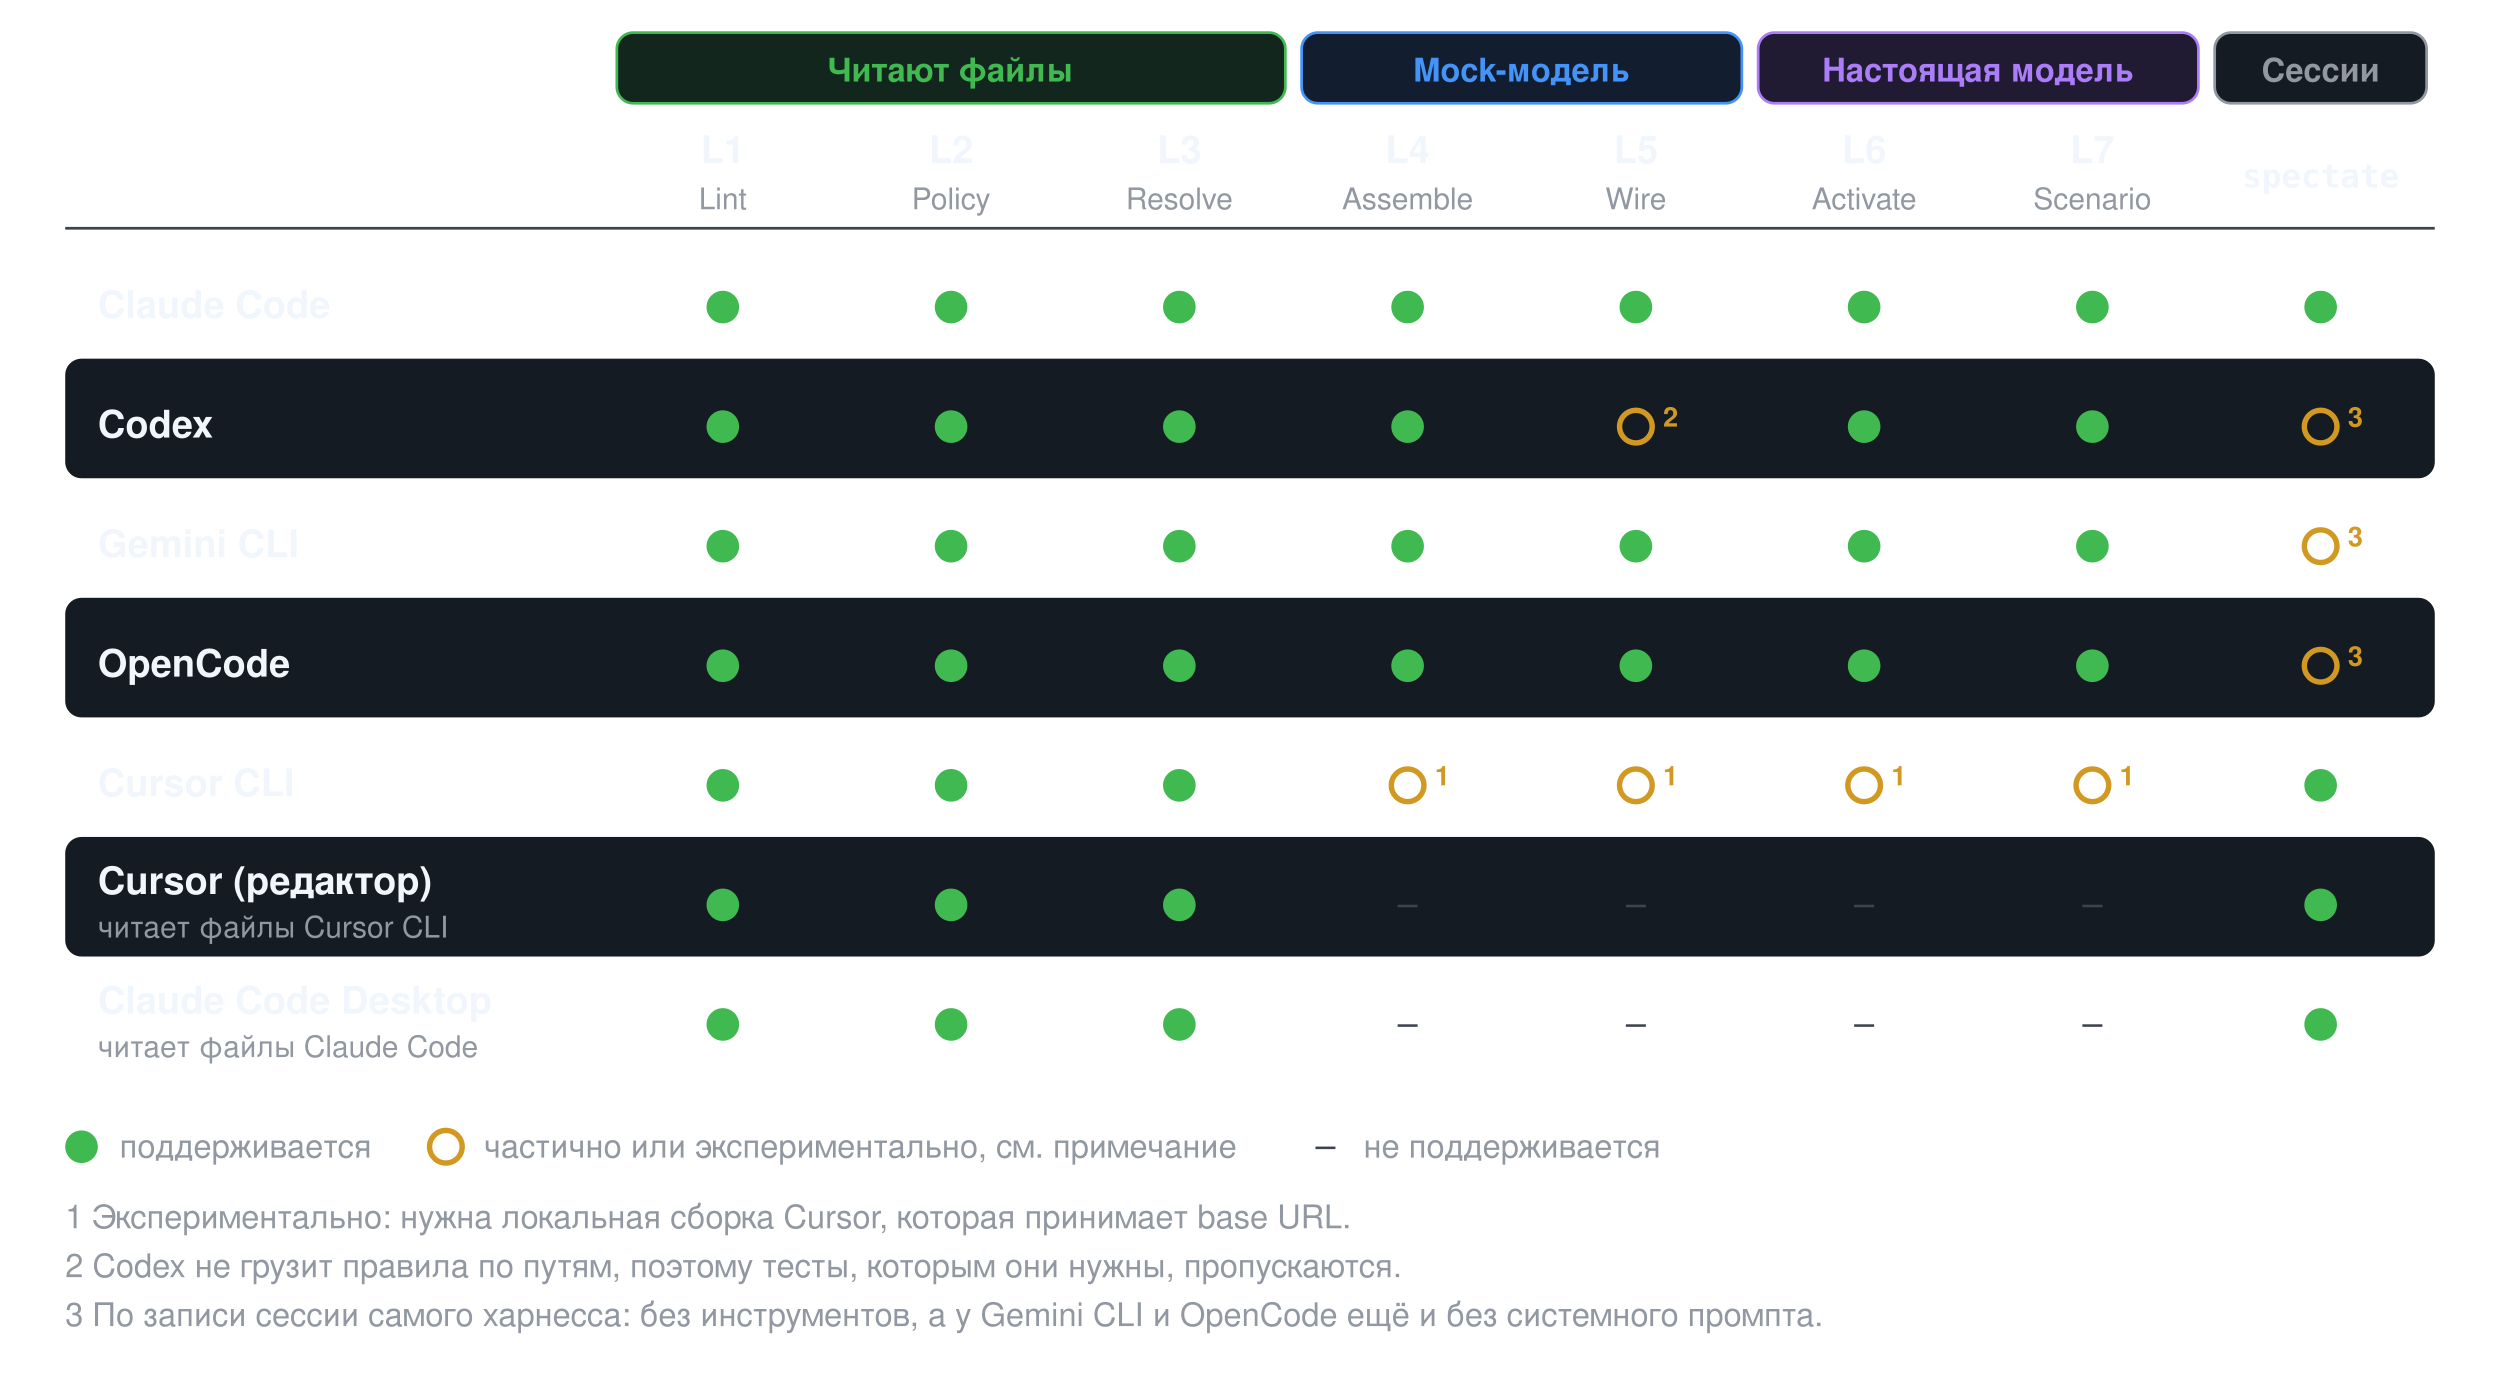
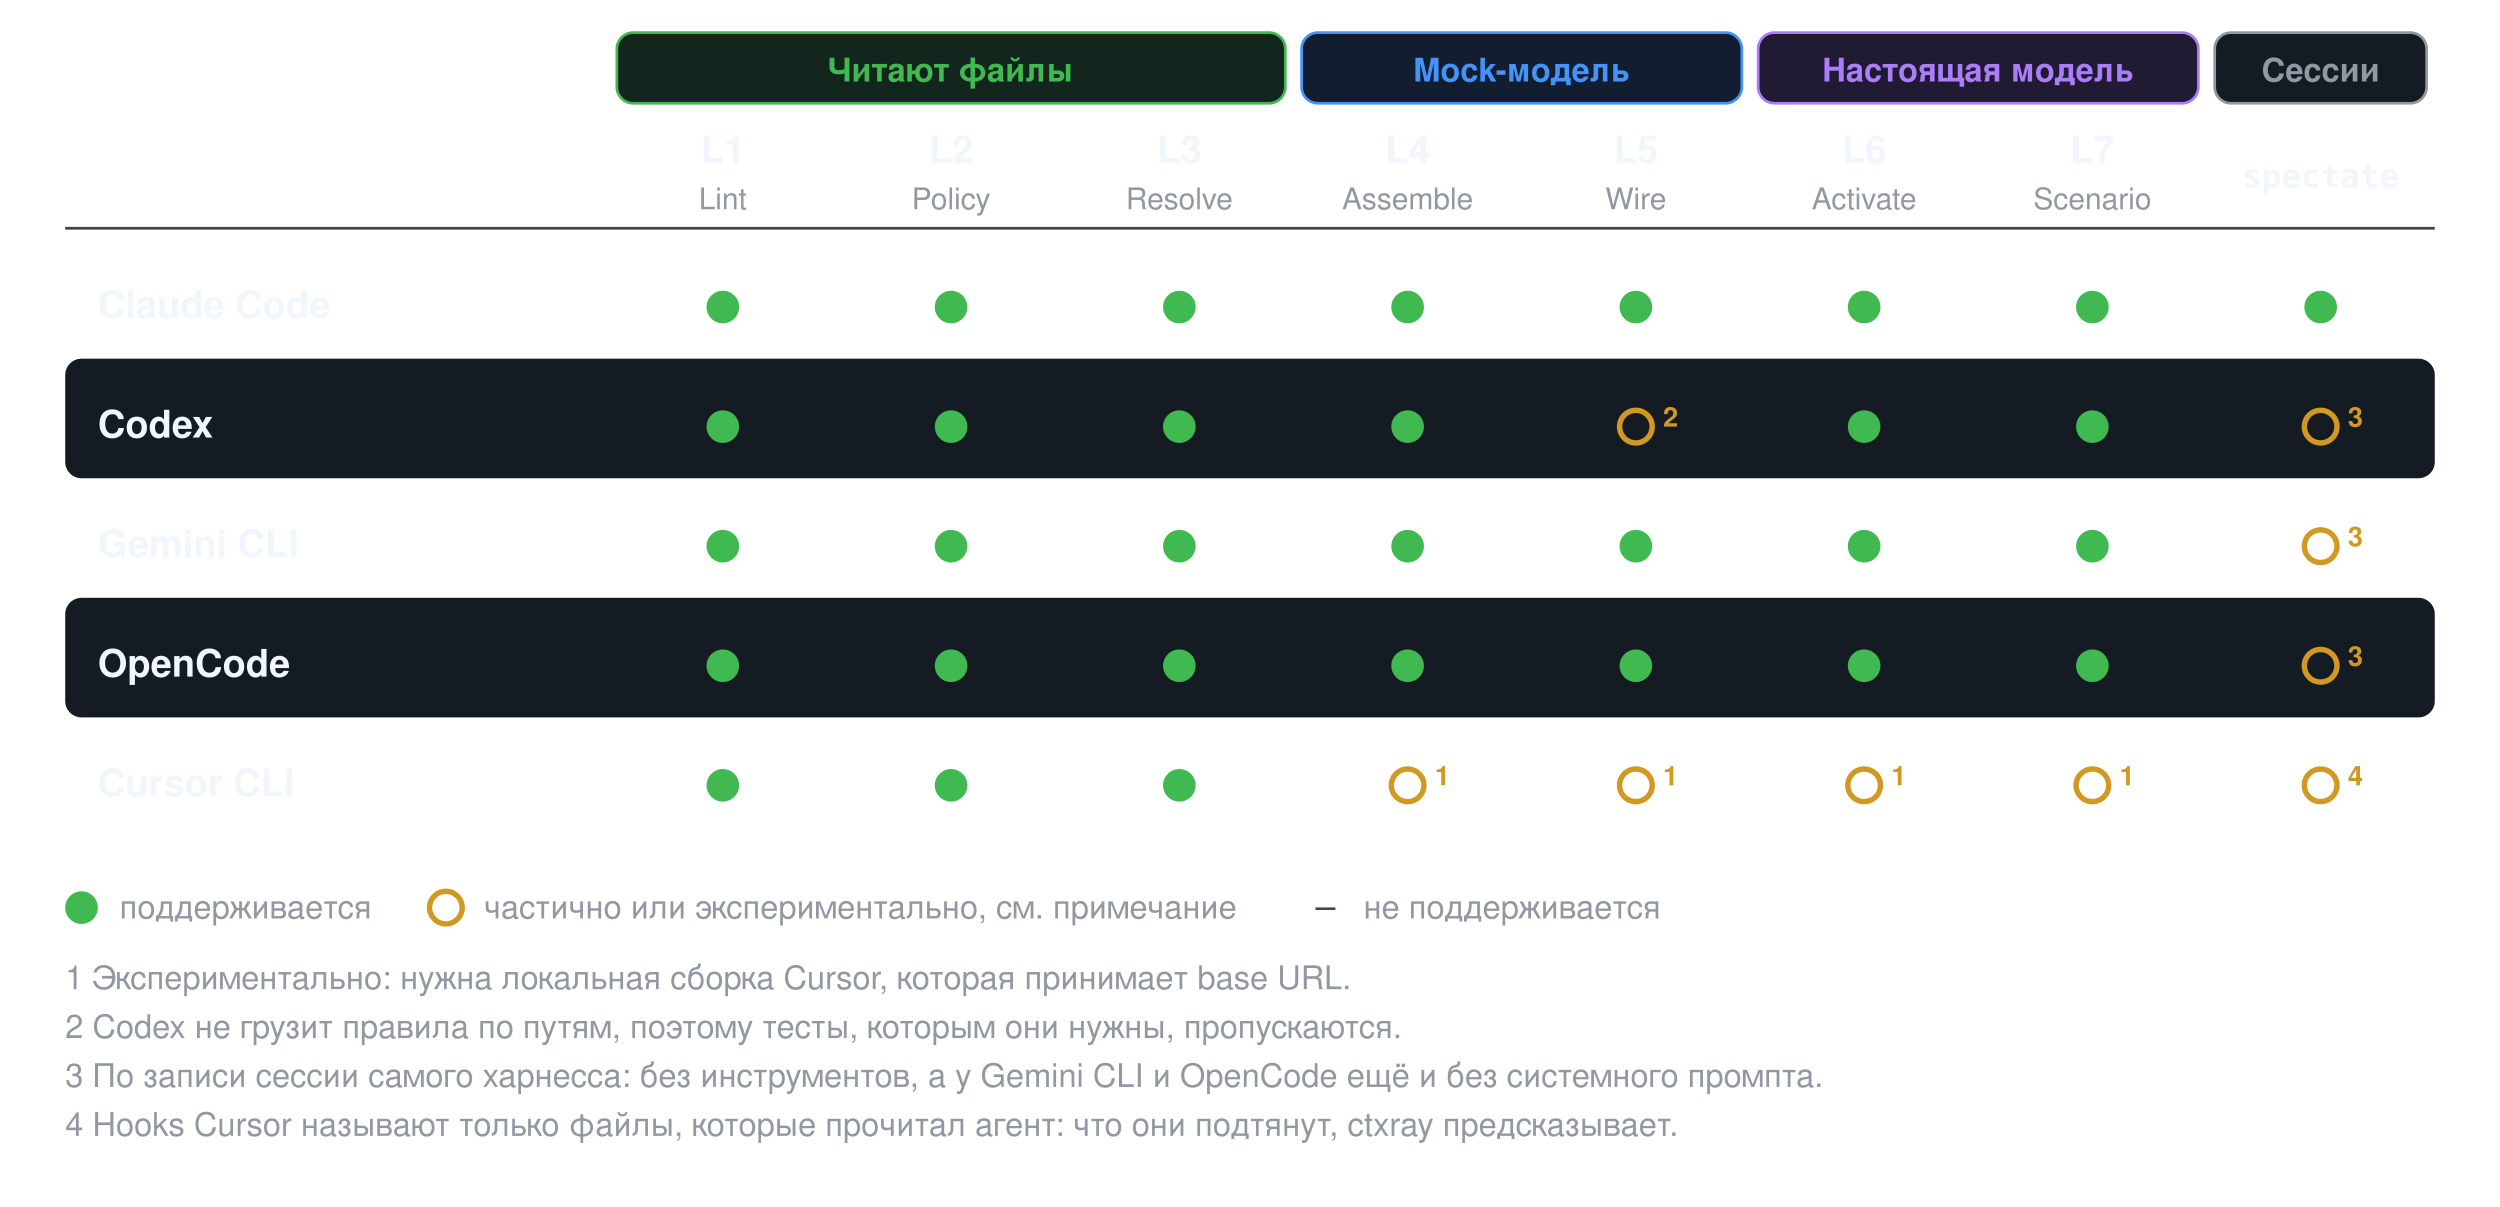
- <svg xmlns="http://www.w3.org/2000/svg" width="920" height="514" viewBox="0 0 920 514" font-family="-apple-system, BlinkMacSystemFont, 'Segoe UI', Helvetica, Arial, sans-serif" role="img">
+ <svg xmlns="http://www.w3.org/2000/svg" width="920" height="444" viewBox="0 0 920 444" font-family="-apple-system, BlinkMacSystemFont, 'Segoe UI', Helvetica, Arial, sans-serif" role="img">
  <rect x="227.0" y="12" width="246.0" height="26" rx="6" fill="#12261e" stroke="#3fb950" stroke-width="1" />
  <text x="350.0" y="30" font-size="12" fill="#3fb950" font-weight="600" text-anchor="middle">Читают файлы</text>
  <rect x="479.0" y="12" width="162.0" height="26" rx="6" fill="#121d2f" stroke="#4493f8" stroke-width="1" />
  <text x="560.0" y="30" font-size="12" fill="#4493f8" font-weight="600" text-anchor="middle">Mock-модель</text>
  <rect x="647.0" y="12" width="162.0" height="26" rx="6" fill="#211a33" stroke="#ab7df8" stroke-width="1" />
  <text x="728.0" y="30" font-size="12" fill="#ab7df8" font-weight="600" text-anchor="middle">Настоящая модель</text>
  <rect x="815.0" y="12" width="78.0" height="26" rx="6" fill="#151b23" stroke="#9198a1" stroke-width="1" />
  <text x="854.0" y="30" font-size="12" fill="#9198a1" font-weight="600" text-anchor="middle">Сессии</text>
  <text x="266.0" y="60" font-size="14" fill="#f0f6fc" font-weight="700" text-anchor="middle">L1</text>
  <text x="266.0" y="77" font-size="11" fill="#9198a1" text-anchor="middle">Lint</text>
  <text x="350.0" y="60" font-size="14" fill="#f0f6fc" font-weight="700" text-anchor="middle">L2</text>
  <text x="350.0" y="77" font-size="11" fill="#9198a1" text-anchor="middle">Policy</text>
  <text x="434.0" y="60" font-size="14" fill="#f0f6fc" font-weight="700" text-anchor="middle">L3</text>
  <text x="434.0" y="77" font-size="11" fill="#9198a1" text-anchor="middle">Resolve</text>
  <text x="518.0" y="60" font-size="14" fill="#f0f6fc" font-weight="700" text-anchor="middle">L4</text>
  <text x="518.0" y="77" font-size="11" fill="#9198a1" text-anchor="middle">Assemble</text>
  <text x="602.0" y="60" font-size="14" fill="#f0f6fc" font-weight="700" text-anchor="middle">L5</text>
  <text x="602.0" y="77" font-size="11" fill="#9198a1" text-anchor="middle">Wire</text>
  <text x="686.0" y="60" font-size="14" fill="#f0f6fc" font-weight="700" text-anchor="middle">L6</text>
  <text x="686.0" y="77" font-size="11" fill="#9198a1" text-anchor="middle">Activate</text>
  <text x="770.0" y="60" font-size="14" fill="#f0f6fc" font-weight="700" text-anchor="middle">L7</text>
  <text x="770.0" y="77" font-size="11" fill="#9198a1" text-anchor="middle">Scenario</text>
  <text x="854.0" y="69" font-size="12" fill="#f0f6fc" font-weight="600" text-anchor="middle" font-family="ui-monospace, SFMono-Regular, 'SF Mono', Menlo, Consolas, monospace">spectate</text>
  <path d="M24 84 H896" fill="none" stroke="#3d444d" stroke-width="1" />
  <text x="36" y="117" font-size="14" fill="#f0f6fc" font-weight="600">Claude Code</text>
  <circle cx="266.0" cy="113" r="6" fill="#3fb950" />
  <circle cx="350.0" cy="113" r="6" fill="#3fb950" />
  <circle cx="434.0" cy="113" r="6" fill="#3fb950" />
  <circle cx="518.0" cy="113" r="6" fill="#3fb950" />
  <circle cx="602.0" cy="113" r="6" fill="#3fb950" />
  <circle cx="686.0" cy="113" r="6" fill="#3fb950" />
  <circle cx="770.0" cy="113" r="6" fill="#3fb950" />
  <circle cx="854.0" cy="113" r="6" fill="#3fb950" />
  <rect x="24" y="132" width="872" height="44" rx="6" fill="#151b23" />
  <text x="36" y="161" font-size="14" fill="#f0f6fc" font-weight="600">Codex</text>
  <circle cx="266.0" cy="157" r="6" fill="#3fb950" />
  <circle cx="350.0" cy="157" r="6" fill="#3fb950" />
  <circle cx="434.0" cy="157" r="6" fill="#3fb950" />
  <circle cx="518.0" cy="157" r="6" fill="#3fb950" />
  <circle cx="602.0" cy="157" r="6" fill="none" stroke="#d29922" stroke-width="2" />
  <text x="612.0" y="157" font-size="10" fill="#d29922" font-weight="700">2</text>
  <circle cx="686.0" cy="157" r="6" fill="#3fb950" />
  <circle cx="770.0" cy="157" r="6" fill="#3fb950" />
  <circle cx="854.0" cy="157" r="6" fill="none" stroke="#d29922" stroke-width="2" />
  <text x="864.0" y="157" font-size="10" fill="#d29922" font-weight="700">3</text>
  <text x="36" y="205" font-size="14" fill="#f0f6fc" font-weight="600">Gemini CLI</text>
  <circle cx="266.0" cy="201" r="6" fill="#3fb950" />
  <circle cx="350.0" cy="201" r="6" fill="#3fb950" />
  <circle cx="434.0" cy="201" r="6" fill="#3fb950" />
  <circle cx="518.0" cy="201" r="6" fill="#3fb950" />
  <circle cx="602.0" cy="201" r="6" fill="#3fb950" />
  <circle cx="686.0" cy="201" r="6" fill="#3fb950" />
  <circle cx="770.0" cy="201" r="6" fill="#3fb950" />
  <circle cx="854.0" cy="201" r="6" fill="none" stroke="#d29922" stroke-width="2" />
  <text x="864.0" y="201" font-size="10" fill="#d29922" font-weight="700">3</text>
  <rect x="24" y="220" width="872" height="44" rx="6" fill="#151b23" />
  <text x="36" y="249" font-size="14" fill="#f0f6fc" font-weight="600">OpenCode</text>
  <circle cx="266.0" cy="245" r="6" fill="#3fb950" />
  <circle cx="350.0" cy="245" r="6" fill="#3fb950" />
  <circle cx="434.0" cy="245" r="6" fill="#3fb950" />
  <circle cx="518.0" cy="245" r="6" fill="#3fb950" />
  <circle cx="602.0" cy="245" r="6" fill="#3fb950" />
  <circle cx="686.0" cy="245" r="6" fill="#3fb950" />
  <circle cx="770.0" cy="245" r="6" fill="#3fb950" />
  <circle cx="854.0" cy="245" r="6" fill="none" stroke="#d29922" stroke-width="2" />
  <text x="864.0" y="245" font-size="10" fill="#d29922" font-weight="700">3</text>
  <text x="36" y="293" font-size="14" fill="#f0f6fc" font-weight="600">Cursor CLI</text>
  <circle cx="266.0" cy="289" r="6" fill="#3fb950" />
  <circle cx="350.0" cy="289" r="6" fill="#3fb950" />
  <circle cx="434.0" cy="289" r="6" fill="#3fb950" />
  <circle cx="518.0" cy="289" r="6" fill="none" stroke="#d29922" stroke-width="2" />
  <text x="528.0" y="289" font-size="10" fill="#d29922" font-weight="700">1</text>
  <circle cx="602.0" cy="289" r="6" fill="none" stroke="#d29922" stroke-width="2" />
  <text x="612.0" y="289" font-size="10" fill="#d29922" font-weight="700">1</text>
  <circle cx="686.0" cy="289" r="6" fill="none" stroke="#d29922" stroke-width="2" />
  <text x="696.0" y="289" font-size="10" fill="#d29922" font-weight="700">1</text>
  <circle cx="770.0" cy="289" r="6" fill="none" stroke="#d29922" stroke-width="2" />
  <text x="780.0" y="289" font-size="10" fill="#d29922" font-weight="700">1</text>
-   <circle cx="854.0" cy="289" r="6" fill="#3fb950" />
-   <rect x="24" y="308" width="872" height="44" rx="6" fill="#151b23" />
-   <text x="36" y="329" font-size="14" fill="#f0f6fc" font-weight="600">Cursor (редактор)</text>
-   <text x="36" y="345" font-size="11" fill="#9198a1">читает файлы Cursor CLI</text>
-   <circle cx="266.0" cy="333" r="6" fill="#3fb950" />
-   <circle cx="350.0" cy="333" r="6" fill="#3fb950" />
-   <circle cx="434.0" cy="333" r="6" fill="#3fb950" />
-   <text x="518.0" y="337" font-size="13" fill="#3d444d" text-anchor="middle">–</text>
-   <text x="602.0" y="337" font-size="13" fill="#3d444d" text-anchor="middle">–</text>
-   <text x="686.0" y="337" font-size="13" fill="#3d444d" text-anchor="middle">–</text>
-   <text x="770.0" y="337" font-size="13" fill="#3d444d" text-anchor="middle">–</text>
-   <circle cx="854.0" cy="333" r="6" fill="#3fb950" />
-   <text x="36" y="373" font-size="14" fill="#f0f6fc" font-weight="600">Claude Code Desktop</text>
-   <text x="36" y="389" font-size="11" fill="#9198a1">читает файлы Claude Code</text>
-   <circle cx="266.0" cy="377" r="6" fill="#3fb950" />
-   <circle cx="350.0" cy="377" r="6" fill="#3fb950" />
-   <circle cx="434.0" cy="377" r="6" fill="#3fb950" />
-   <text x="518.0" y="381" font-size="13" fill="#3d444d" text-anchor="middle">–</text>
-   <text x="602.0" y="381" font-size="13" fill="#3d444d" text-anchor="middle">–</text>
-   <text x="686.0" y="381" font-size="13" fill="#3d444d" text-anchor="middle">–</text>
-   <text x="770.0" y="381" font-size="13" fill="#3d444d" text-anchor="middle">–</text>
-   <circle cx="854.0" cy="377" r="6" fill="#3fb950" />
-   <circle cx="30" cy="422" r="6" fill="#3fb950" />
-   <text x="44" y="426" font-size="12" fill="#9198a1">поддерживается</text>
-   <circle cx="164.08" cy="422" r="6" fill="none" stroke="#d29922" stroke-width="2" />
-   <text x="178.08" y="426" font-size="12" fill="#9198a1">частично или экспериментально, см. примечание</text>
-   <text x="487.76" y="426" font-size="13" fill="#3d444d" text-anchor="middle">–</text>
-   <text x="501.76" y="426" font-size="12" fill="#9198a1">не поддерживается</text>
-   <text x="24" y="452" font-size="12" fill="#9198a1">1  Экспериментально: нужна локальная сборка Cursor, которая принимает base URL.</text>
-   <text x="24" y="470" font-size="12" fill="#9198a1">2  Codex не грузит правила по путям, поэтому тесты, которым они нужны, пропускаются.</text>
-   <text x="24" y="488" font-size="12" fill="#9198a1">3  По записи сессии самого харнесса: без инструментов, а у Gemini CLI и OpenCode ещё и без системного промпта.</text>
+   <circle cx="854.0" cy="289" r="6" fill="none" stroke="#d29922" stroke-width="2" />
+   <text x="864.0" y="289" font-size="10" fill="#d29922" font-weight="700">4</text>
+   <circle cx="30" cy="334" r="6" fill="#3fb950" />
+   <text x="44" y="338" font-size="12" fill="#9198a1">поддерживается</text>
+   <circle cx="164.08" cy="334" r="6" fill="none" stroke="#d29922" stroke-width="2" />
+   <text x="178.08" y="338" font-size="12" fill="#9198a1">частично или экспериментально, см. примечание</text>
+   <text x="487.76" y="338" font-size="13" fill="#3d444d" text-anchor="middle">–</text>
+   <text x="501.76" y="338" font-size="12" fill="#9198a1">не поддерживается</text>
+   <text x="24" y="364" font-size="12" fill="#9198a1">1  Экспериментально: нужна локальная сборка Cursor, которая принимает base URL.</text>
+   <text x="24" y="382" font-size="12" fill="#9198a1">2  Codex не грузит правила по путям, поэтому тесты, которым они нужны, пропускаются.</text>
+   <text x="24" y="400" font-size="12" fill="#9198a1">3  По записи сессии самого харнесса: без инструментов, а у Gemini CLI и OpenCode ещё и без системного промпта.</text>
+   <text x="24" y="418" font-size="12" fill="#9198a1">4  Hooks Cursor называют только файлы, которые прочитал агент: что они подтянут, ctxray предсказывает.</text>
</svg>
